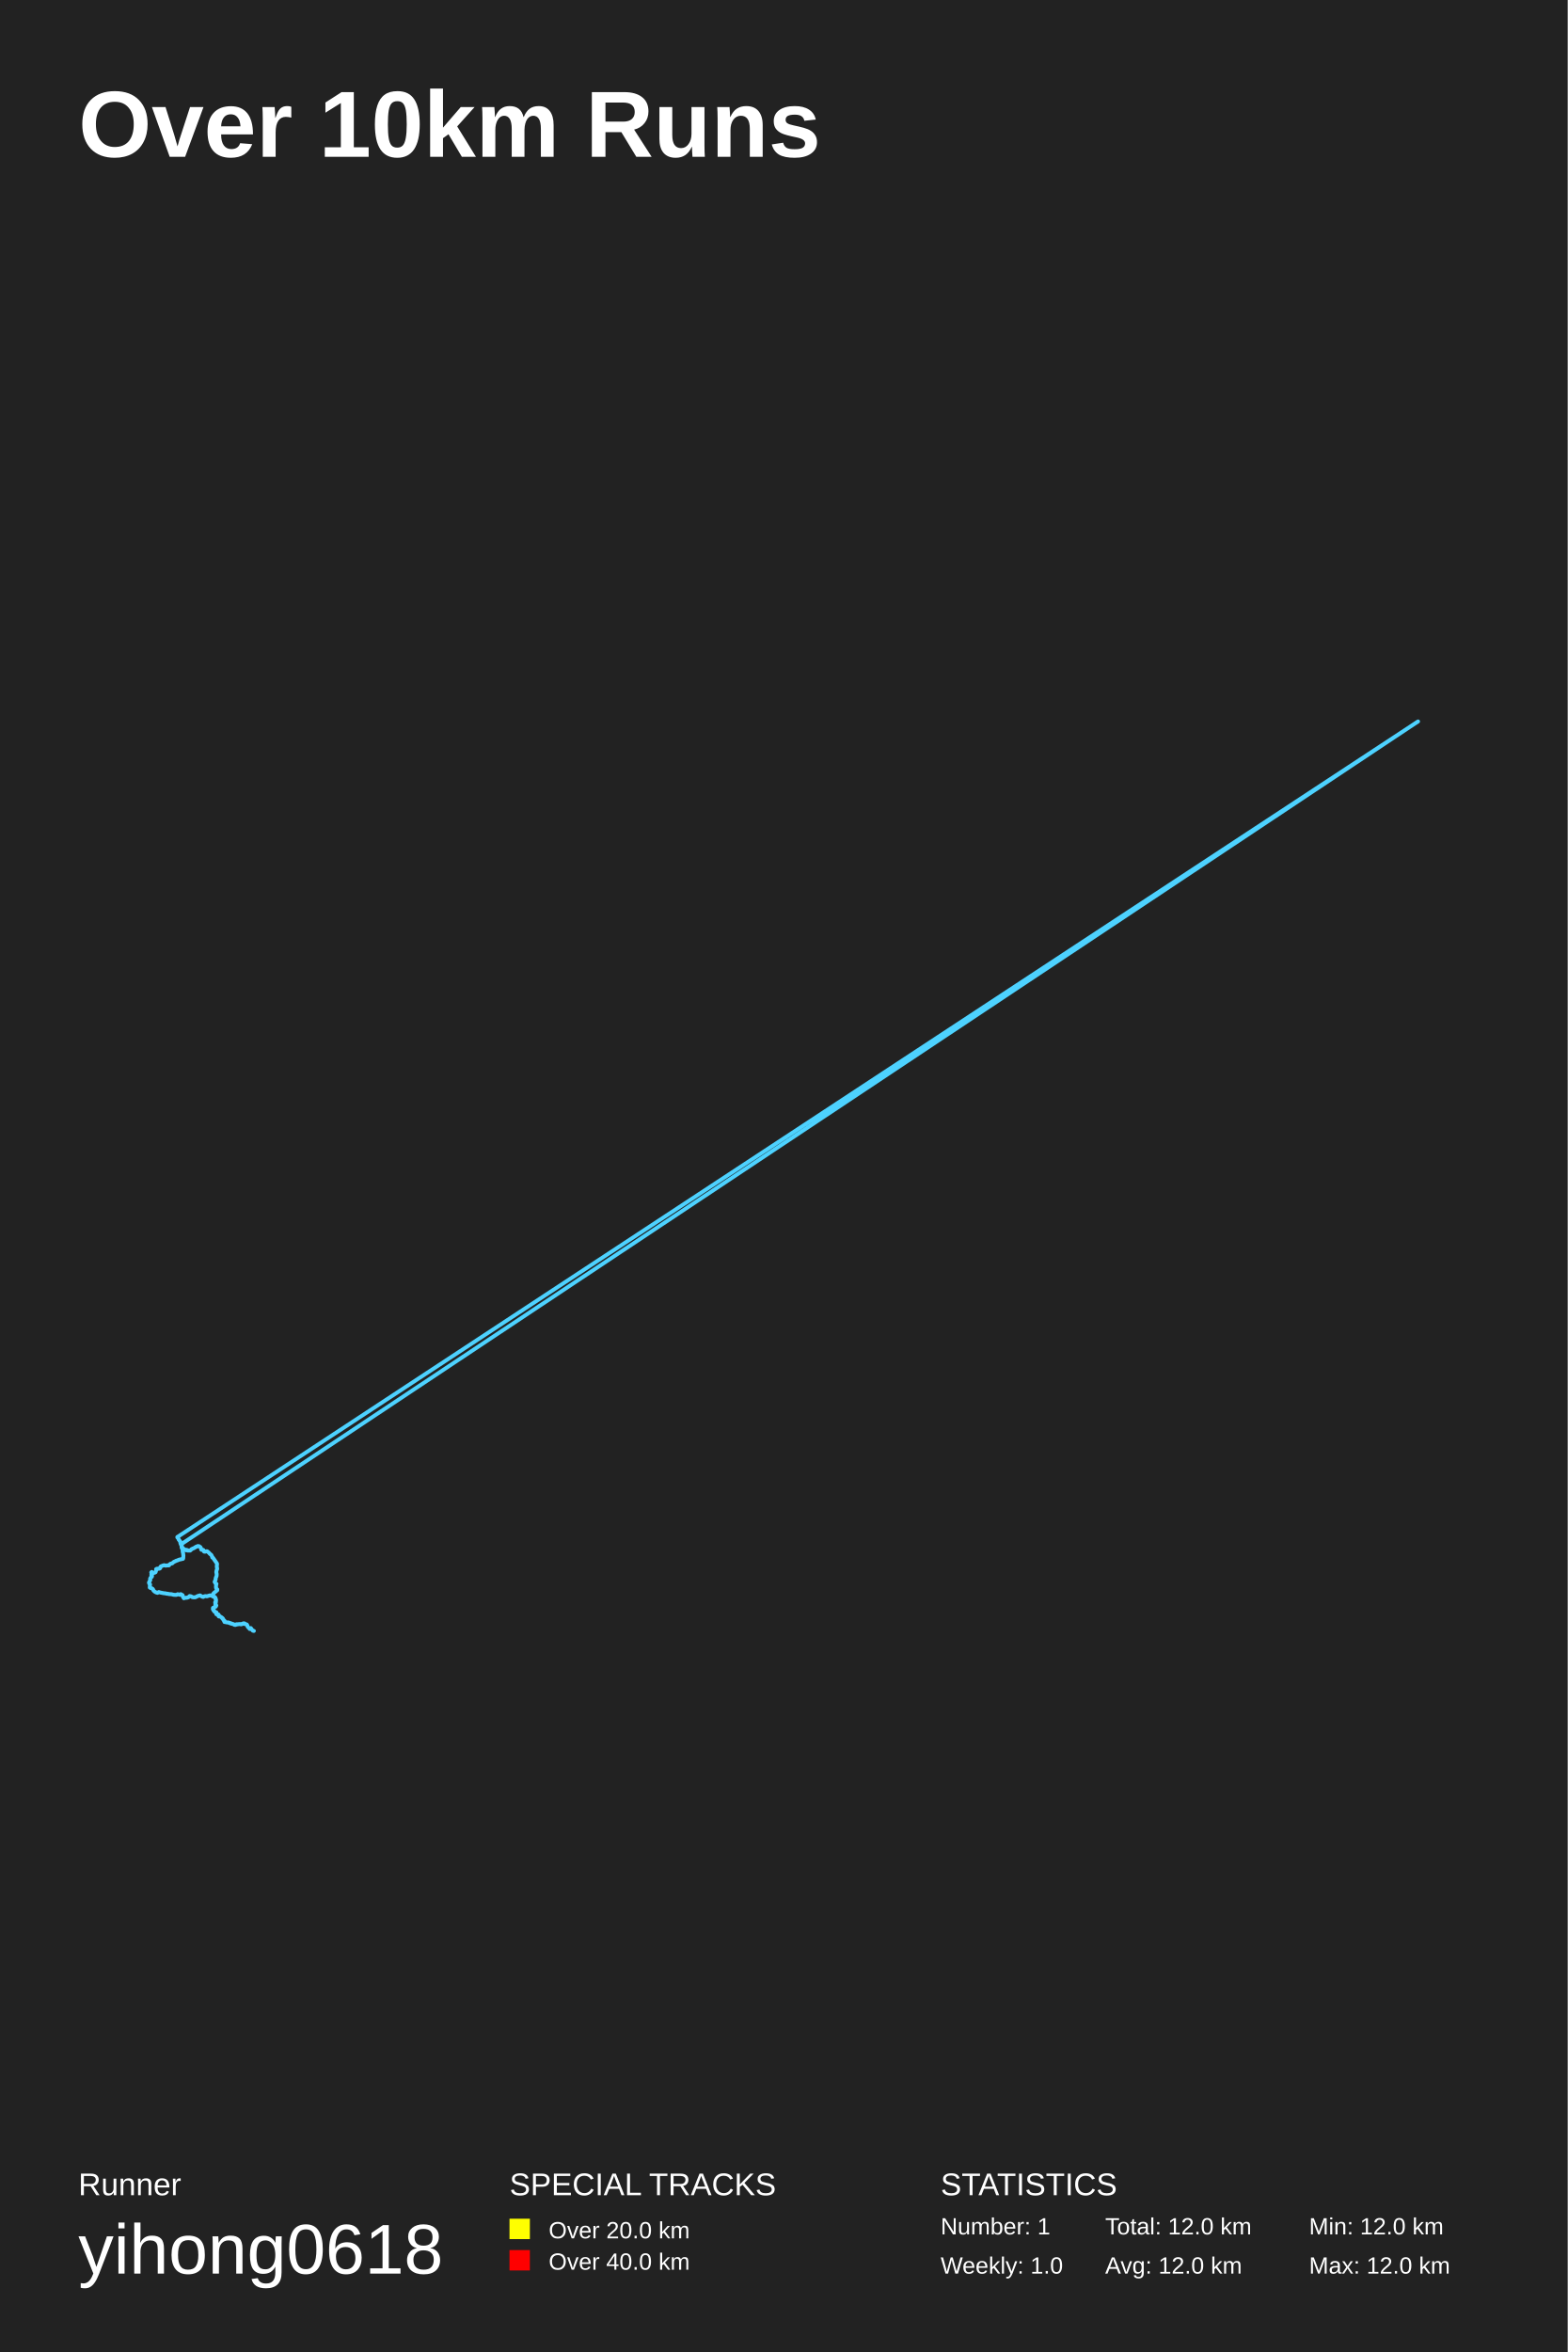
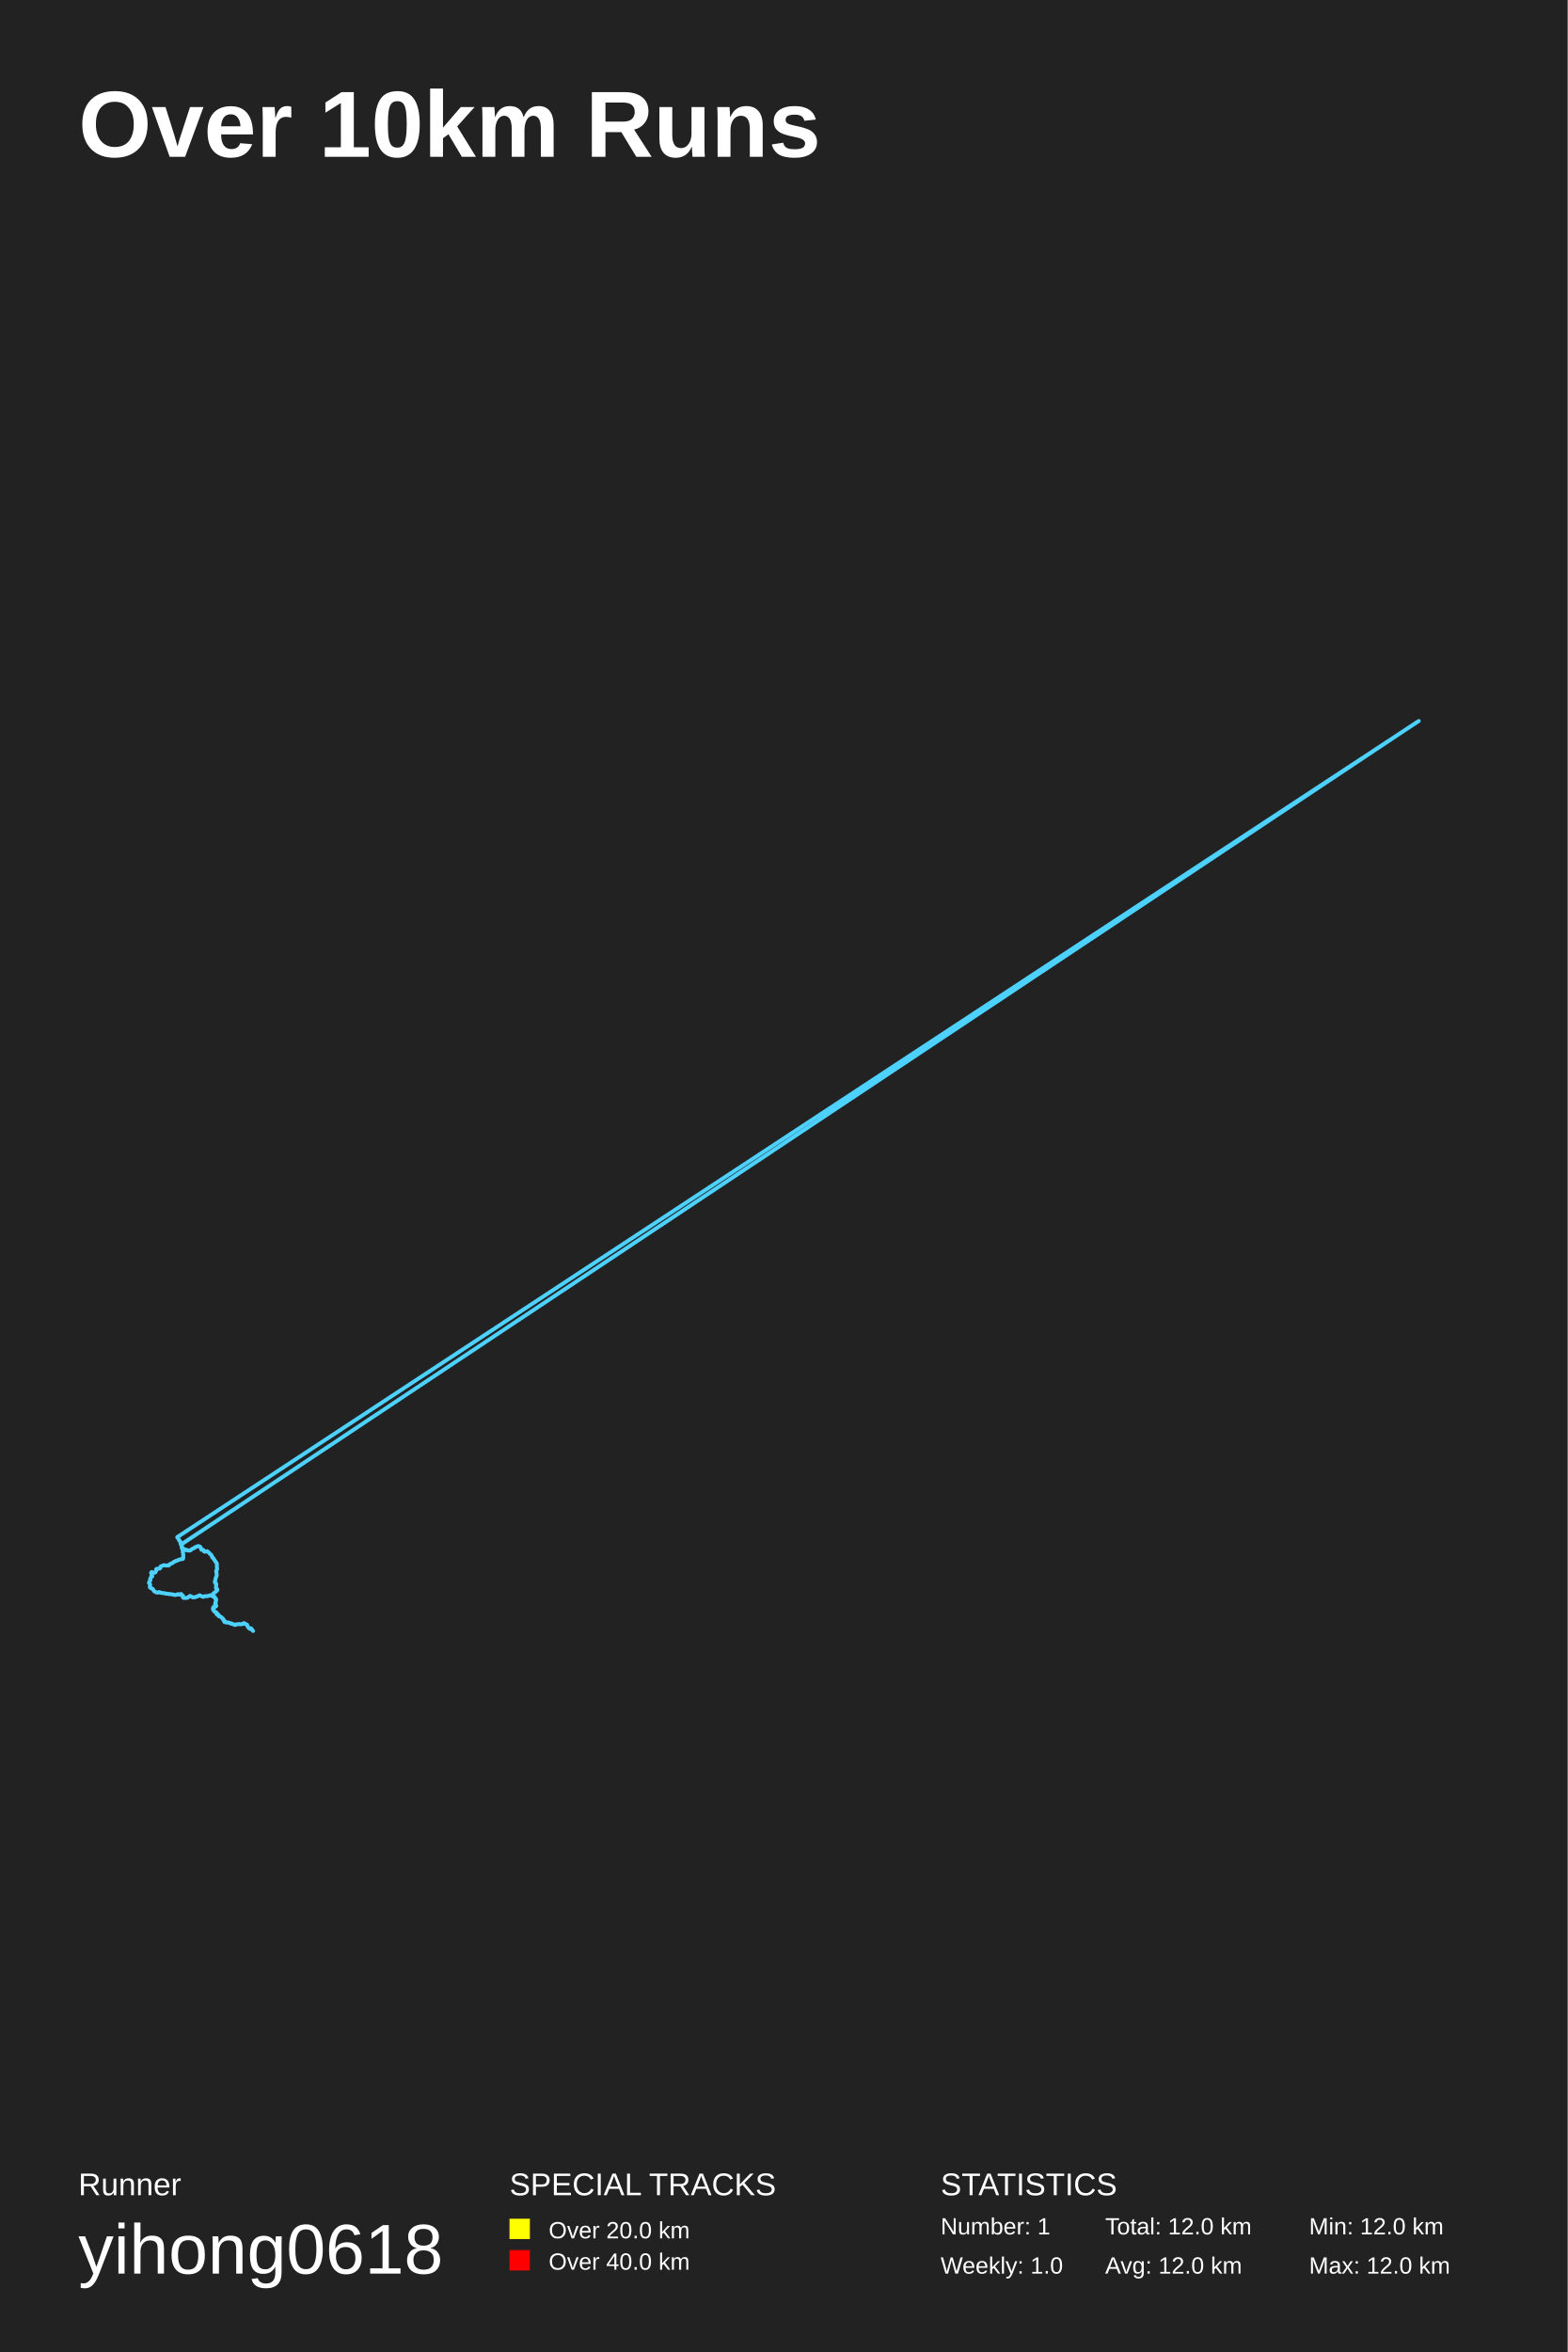
<svg xmlns="http://www.w3.org/2000/svg" baseProfile="full" height="300mm" version="1.1" viewBox="0,0,200,300" width="200mm">
  <defs />
  <rect fill="#222222" height="300" width="200" x="0" y="0" />
  <text fill="#FFFFFF" style="font-size:12px; font-family:Arial; font-weight:bold;" x="10" y="20">Over 10km Runs</text>
  <text fill="#FFFFFF" style="font-size:4px; font-family:Arial" x="10" y="280">Runner</text>
  <text fill="#FFFFFF" style="font-size:9px; font-family:Arial" x="10" y="290">yihong0618</text>
  <text fill="#FFFFFF" style="font-size:4px; font-family:Arial" x="65" y="280">SPECIAL TRACKS</text>
  <rect fill="yellow" height="2.6" width="2.6" x="65" y="283" />
  <text fill="#FFFFFF" style="font-size:3px; font-family:Arial" x="70" y="285.5">Over 20.0 km</text>
  <rect fill="red" height="2.6" width="2.6" x="65" y="287" />
  <text fill="#FFFFFF" style="font-size:3px; font-family:Arial" x="70" y="289.5">Over 40.0 km</text>
  <text fill="#FFFFFF" style="font-size:4px; font-family:Arial" x="120" y="280">STATISTICS</text>
  <text fill="#FFFFFF" style="font-size:3px; font-family:Arial" x="120" y="285">Number: 1</text>
  <text fill="#FFFFFF" style="font-size:3px; font-family:Arial" x="120" y="290">Weekly: 1.0</text>
  <text fill="#FFFFFF" style="font-size:3px; font-family:Arial" x="141" y="285">Total: 12.0 km</text>
  <text fill="#FFFFFF" style="font-size:3px; font-family:Arial" x="141" y="290">Avg: 12.0 km</text>
  <text fill="#FFFFFF" style="font-size:3px; font-family:Arial" x="167" y="285">Min: 12.0 km</text>
  <text fill="#FFFFFF" style="font-size:3px; font-family:Arial" x="167" y="290">Max: 12.0 km</text>
-   <polyline fill="none" opacity="1" points="31.234,207.154 31.125,207.069 31.02,207.111 30.906,207.132 30.802,207.185 30.692,207.18 30.592,207.154 30.459,207.164 30.331,207.175 30.17,207.175 30.056,207.259 29.913,207.254 29.766,207.159 29.638,207.127 29.504,207.096 29.362,207.048 29.215,206.996 29.082,206.938 28.953,206.943 28.678,206.885 28.64,206.885 28.573,206.706 28.516,206.648 28.431,206.485 28.336,206.406 28.25,206.279 28.179,206.242 28.07,206.195 27.913,206.179 27.837,206.053 27.87,205.926 27.732,205.947 27.595,205.889 27.623,205.7 27.519,205.647 27.395,205.605 27.31,205.489 27.224,205.378 27.157,205.236 27.172,205.089 27.357,204.994 27.504,204.931 27.552,204.757 27.476,204.678 27.471,204.536 27.452,204.367 27.542,204.241 27.566,204.093 27.504,203.972 27.481,203.804 27.367,203.693 27.219,203.646 27.224,203.656 27.243,203.656 27.214,203.661 27.229,203.667 27.219,203.661 27.214,203.667 27.214,203.661 27.153,203.609 27.138,203.461 27.153,203.361 27.229,203.256 27.305,203.171 27.381,203.108 27.509,203.013 27.628,202.903 27.713,202.834 27.718,202.729 27.618,202.645 27.566,202.529 27.552,202.392 27.566,202.276 27.571,202.155 27.614,202.023 27.485,201.949 27.457,201.881 27.381,201.776 27.457,201.591 27.514,201.481 27.509,201.328 27.561,201.17 27.623,201.049 27.637,200.906 27.642,200.785 27.623,200.664 27.599,200.575 27.599,200.453 27.647,200.264 27.699,200.137 27.694,200.011 27.661,199.874 27.666,199.721 27.69,199.495 27.675,199.421 27.167,198.689 27.077,198.657 27.053,198.546 27.029,198.457 27.001,198.431 26.967,198.352 26.906,198.288 26.83,198.241 26.758,198.183 26.711,198.115 26.635,198.041 26.516,197.941 26.44,197.872 26.374,197.862 26.25,197.893 26.169,197.92 26.036,197.909 25.989,197.793 25.951,197.709 25.856,197.667 25.732,197.693 25.708,197.635 25.718,197.619 25.713,197.63 25.694,197.661 25.68,197.64 25.685,197.64 25.67,197.651 25.675,197.64 25.699,197.614 25.685,197.582 25.623,197.472 25.604,197.398 25.561,197.33 25.523,197.309 25.447,197.266 25.385,197.214 25.295,197.214 25.267,197.208 25.248,197.198 25.148,197.24 25.086,197.293 25.029,197.282 24.967,197.324 24.882,197.372 24.82,197.43 24.768,197.445 24.706,197.488 24.644,197.498 24.535,197.556 24.43,197.593 24.354,197.698 24.255,197.777 24.155,197.777 24.065,197.777 23.974,197.767 23.965,197.746 23.965,197.741 23.984,197.751 23.941,197.777 23.879,197.709 23.808,197.683 23.742,197.741 23.67,197.667 23.575,197.698 23.485,197.619 23.428,197.54 23.361,197.503 23.347,197.509 23.319,197.445 23.247,197.377 23.19,197.409 23.209,197.382 23.167,197.351 23.186,197.256 23.195,197.187 23.133,197.124 23.114,197.05 23.072,196.987 23.043,196.908 23.01,196.787 22.996,196.613 22.92,196.55 22.882,196.46 22.81,196.408 22.787,196.308 22.72,196.213 22.682,196.123 22.668,196.107 22.635,196.113 22.649,196.113 22.635,196.102 22.644,196.102 22.644,196.097 22.682,196.081 22.696,196.028 22.687,196.071 22.639,196.044 22.625,196.049 22.62,196.06 22.625,196.049 22.625,196.049 22.63,196.039 22.63,196.044 22.644,196.039 180.91,92.025 180.815,92.083 180.815,92.083 180.815,92.083 180.724,92.141 23.091,196.987 23.133,197.114 23.186,197.198 23.167,197.319 23.19,197.451 23.247,197.54 23.295,197.651 23.3,197.809 23.314,197.956 23.361,198.136 23.376,198.288 23.395,198.415 23.38,198.599 23.38,198.72 23.347,198.826 23.162,198.868 23.01,198.905 22.863,198.931 22.72,198.994 22.573,199.052 22.44,199.094 22.349,199.152 22.226,199.2 22.107,199.273 22.064,199.326 22.05,199.342 22.031,199.347 21.979,199.405 21.884,199.426 21.756,199.453 21.665,199.521 21.613,199.568 21.561,199.663 21.447,199.674 21.361,199.658 21.238,199.684 21.124,199.7 21.024,199.658 20.919,199.642 20.824,199.684 20.758,199.69 20.672,199.742 20.563,199.769 20.487,199.821 20.43,199.921 20.444,200.006 20.397,200.058 20.349,200.079 20.307,200.09 20.202,200.111 20.102,200.074 19.983,200.106 19.912,200.143 19.931,200.19 19.926,200.295 19.907,200.332 19.893,200.39 19.874,200.443 19.85,200.532 19.741,200.601 19.646,200.606 19.575,200.633 19.485,200.69 19.437,200.654 19.375,200.606 19.361,200.611 19.318,200.569 19.356,200.553 19.361,200.501 19.333,200.543 19.295,200.564 19.333,200.701 19.309,200.885 19.399,201.012 19.366,201.128 19.238,201.196 19.147,201.37 19.176,201.533 19.086,201.691 19.005,201.86 19.057,202.028 19.147,202.097 19.128,202.197 19.119,202.318 19.105,202.487 19.214,202.555 19.371,202.597 19.504,202.687 19.575,202.861 19.713,202.998 19.898,203.108 20.093,203.171 20.259,203.066 20.43,203.124 20.634,203.166 20.82,203.203 21.01,203.229 21.119,203.235 21.247,203.277 21.395,203.282 21.528,203.319 21.694,203.335 21.851,203.34 21.988,203.372 22.14,203.414 22.297,203.424 22.516,203.43 22.658,203.345 22.777,203.366 22.943,203.419 23.062,203.335 23.143,203.382 23.3,203.477 23.323,203.656 23.404,203.772 23.452,203.856 23.651,203.798 23.841,203.793 24.05,203.725 24.188,203.577 24.392,203.619 24.516,203.714 24.734,203.74 24.92,203.73 25.058,203.667 25.224,203.577 25.395,203.53 25.509,203.493 25.666,203.582 25.799,203.661 25.936,203.688 26.051,203.619 26.222,203.577 26.397,203.614 26.554,203.561 26.678,203.524 26.787,203.488 26.963,203.53 27.129,203.588 27.214,203.609 27.376,203.672 27.485,203.809 27.538,203.972 27.552,204.125 27.547,204.304 27.519,204.478 27.471,204.646 27.595,204.778 27.519,204.931 27.352,204.978 27.238,205.115 27.2,205.278 27.319,205.436 27.409,205.589 27.614,205.658 27.642,205.805 27.728,205.916 27.889,205.953 27.96,206.105 28.136,206.216 28.298,206.321 28.431,206.437 28.497,206.595 28.635,206.716 28.74,206.89 28.939,206.938 29.124,206.943 29.286,206.996 29.476,207.064 29.633,207.127 29.823,207.18 29.951,207.259 30.127,207.211 30.284,207.196 30.469,207.159 30.659,207.154 30.802,207.154 30.954,207.101 31.068,207.053 31.215,207.075 31.338,207.18 31.476,207.201 31.552,207.317 31.585,207.459 31.69,207.591 31.794,207.68 31.856,207.78 31.918,207.765 31.956,207.701 31.999,207.664 32.07,207.77 32.16,207.886 32.26,207.996 32.388,208.023" stroke="#4DD2FF" stroke-dasharray="none" stroke-linecap="round" stroke-linejoin="round" stroke-width="0.5" />
+   <polyline fill="none" opacity="1" points="31.201,207.122 31.091,207.064 30.987,207.122 30.878,207.154 30.768,207.19 30.664,207.169 30.559,207.154 30.431,207.159 30.284,207.18 30.132,207.185 30.008,207.259 29.88,207.233 29.714,207.154 29.604,207.117 29.447,207.096 29.329,207.022 29.181,206.98 29.034,206.938 28.915,206.959 28.635,206.89 28.635,206.827 28.564,206.68 28.483,206.627 28.421,206.448 28.312,206.369 28.241,206.279 28.136,206.237 28.041,206.174 27.899,206.142 27.856,206.026 27.832,205.916 27.69,205.953 27.604,205.826 27.604,205.663 27.49,205.637 27.367,205.573 27.3,205.452 27.195,205.357 27.153,205.199 27.214,205.005 27.39,204.978 27.538,204.878 27.557,204.731 27.433,204.636 27.471,204.494 27.49,204.33 27.542,204.188 27.576,204.051 27.476,203.941 27.452,203.772 27.352,203.661 27.224,203.656 27.229,203.656 27.243,203.656 27.219,203.661 27.229,203.656 27.214,203.672 27.214,203.672 27.214,203.667 27.134,203.556 27.138,203.424 27.167,203.319 27.248,203.229 27.338,203.161 27.419,203.087 27.547,203.003 27.666,202.882 27.728,202.803 27.709,202.703 27.585,202.624 27.547,202.481 27.566,202.36 27.576,202.255 27.59,202.107 27.576,201.986 27.481,201.934 27.428,201.865 27.405,201.707 27.471,201.57 27.5,201.438 27.504,201.275 27.595,201.128 27.628,201.001 27.647,200.88 27.628,200.754 27.633,200.633 27.599,200.538 27.58,200.38 27.666,200.232 27.704,200.111 27.671,199.974 27.671,199.827 27.661,199.674 27.675,199.453 27.656,199.416 27.157,198.673 27.062,198.631 27.043,198.525 27.015,198.446 26.991,198.404 26.953,198.325 26.882,198.257 26.811,198.225 26.768,198.194 26.697,198.093 26.602,198.004 26.507,197.914 26.435,197.856 26.336,197.883 26.226,197.904 26.127,197.925 26.022,197.877 25.979,197.767 25.922,197.683 25.822,197.667 25.713,197.677 25.699,197.635 25.732,197.625 25.713,197.64 25.694,197.635 25.666,197.64 25.699,197.64 25.685,197.64 25.685,197.64 25.699,197.63 25.642,197.535 25.618,197.456 25.594,197.366 25.552,197.319 25.514,197.282 25.438,197.24 25.352,197.245 25.29,197.203 25.267,197.219 25.214,197.214 25.134,197.256 25.072,197.298 24.996,197.298 24.944,197.335 24.848,197.377 24.801,197.445 24.753,197.451 24.677,197.498 24.606,197.525 24.511,197.577 24.407,197.635 24.326,197.735 24.226,197.777 24.141,197.767 24.027,197.777 23.951,197.767 23.965,197.741 23.97,197.762 23.97,197.756 23.913,197.751 23.851,197.693 23.794,197.688 23.708,197.73 23.656,197.651 23.547,197.698 23.475,197.593 23.409,197.53 23.357,197.498 23.342,197.493 23.295,197.424 23.219,197.382 23.195,197.393 23.19,197.372 23.167,197.324 23.195,197.23 23.2,197.156 23.124,197.087 23.095,197.035 23.053,196.966 23.043,196.882 23.01,196.755 22.981,196.587 22.901,196.518 22.844,196.46 22.81,196.392 22.768,196.276 22.692,196.186 22.677,196.107 22.639,196.097 22.62,196.113 22.644,196.113 22.635,196.107 22.644,196.107 22.644,196.102 22.687,196.049 22.692,196.028 22.654,196.049 22.63,196.049 22.62,196.049 22.63,196.06 22.63,196.055 22.63,196.049 22.635,196.034 22.639,196.044 181.0,91.967 180.91,92.025 180.815,92.083 180.815,92.083 180.815,92.083 180.629,92.199 23.105,197.008 23.162,197.129 23.181,197.23 23.181,197.345 23.2,197.472 23.271,197.567 23.309,197.683 23.304,197.846 23.333,198.025 23.361,198.194 23.38,198.32 23.385,198.473 23.366,198.647 23.38,198.741 23.314,198.852 23.114,198.863 22.967,198.91 22.825,198.947 22.682,199.015 22.544,199.073 22.402,199.11 22.311,199.168 22.188,199.221 22.093,199.284 22.05,199.342 22.06,199.331 22.017,199.363 21.946,199.405 21.851,199.431 21.746,199.463 21.646,199.526 21.608,199.579 21.547,199.679 21.423,199.669 21.333,199.658 21.209,199.69 21.086,199.69 20.995,199.642 20.886,199.647 20.805,199.679 20.734,199.7 20.639,199.748 20.53,199.779 20.473,199.848 20.43,199.948 20.44,200.027 20.368,200.058 20.34,200.085 20.273,200.09 20.159,200.1 20.064,200.085 19.941,200.122 19.917,200.153 19.936,200.227 19.926,200.306 19.898,200.359 19.884,200.406 19.865,200.469 19.827,200.564 19.713,200.585 19.613,200.627 19.537,200.643 19.451,200.675 19.413,200.638 19.371,200.622 19.337,200.596 19.328,200.564 19.371,200.506 19.38,200.506 19.333,200.559 19.276,200.596 19.328,200.748 19.328,200.933 19.432,201.064 19.333,201.138 19.223,201.244 19.152,201.433 19.19,201.56 19.057,201.744 19.005,201.902 19.095,202.018 19.162,202.113 19.147,202.223 19.114,202.366 19.133,202.492 19.257,202.571 19.404,202.624 19.551,202.745 19.603,202.898 19.755,203.019 19.964,203.119 20.126,203.145 20.316,203.066 20.487,203.156 20.682,203.182 20.886,203.214 21.01,203.219 21.157,203.272 21.285,203.282 21.433,203.287 21.575,203.329 21.746,203.324 21.898,203.351 22.026,203.377 22.193,203.424 22.364,203.435 22.559,203.403 22.696,203.329 22.82,203.387 22.991,203.414 23.095,203.303 23.167,203.414 23.333,203.524 23.323,203.719 23.409,203.819 23.49,203.814 23.708,203.819 23.913,203.804 24.084,203.667 24.236,203.561 24.416,203.635 24.568,203.74 24.825,203.74 24.953,203.693 25.1,203.646 25.271,203.577 25.433,203.488 25.547,203.509 25.713,203.603 25.837,203.656 25.974,203.672 26.098,203.603 26.26,203.582 26.44,203.603 26.597,203.545 26.711,203.509 26.844,203.482 27.005,203.556 27.167,203.588 27.267,203.63 27.4,203.703 27.481,203.867 27.58,204.004 27.561,204.178 27.519,204.336 27.495,204.52 27.533,204.678 27.59,204.831 27.476,204.952 27.319,204.994 27.229,205.157 27.234,205.326 27.338,205.479 27.49,205.61 27.642,205.695 27.628,205.853 27.785,205.916 27.899,206 28.013,206.137 28.188,206.237 28.321,206.358 28.459,206.474 28.54,206.632 28.659,206.759 28.797,206.917 28.982,206.943 29.181,206.964 29.338,207.027 29.533,207.085 29.68,207.143 29.856,207.206 30.003,207.269 30.179,207.196 30.331,207.175 30.512,207.159 30.711,207.169 30.84,207.148 30.992,207.096 31.12,207.027 31.258,207.096 31.381,207.19 31.519,207.227 31.557,207.354 31.614,207.496 31.714,207.617 31.813,207.722 31.894,207.77 31.951,207.759 31.966,207.68 32.027,207.696 32.099,207.801 32.189,207.917 32.284,208.033" stroke="#4DD2FF" stroke-dasharray="none" stroke-linecap="round" stroke-linejoin="round" stroke-width="0.5" />
</svg>
